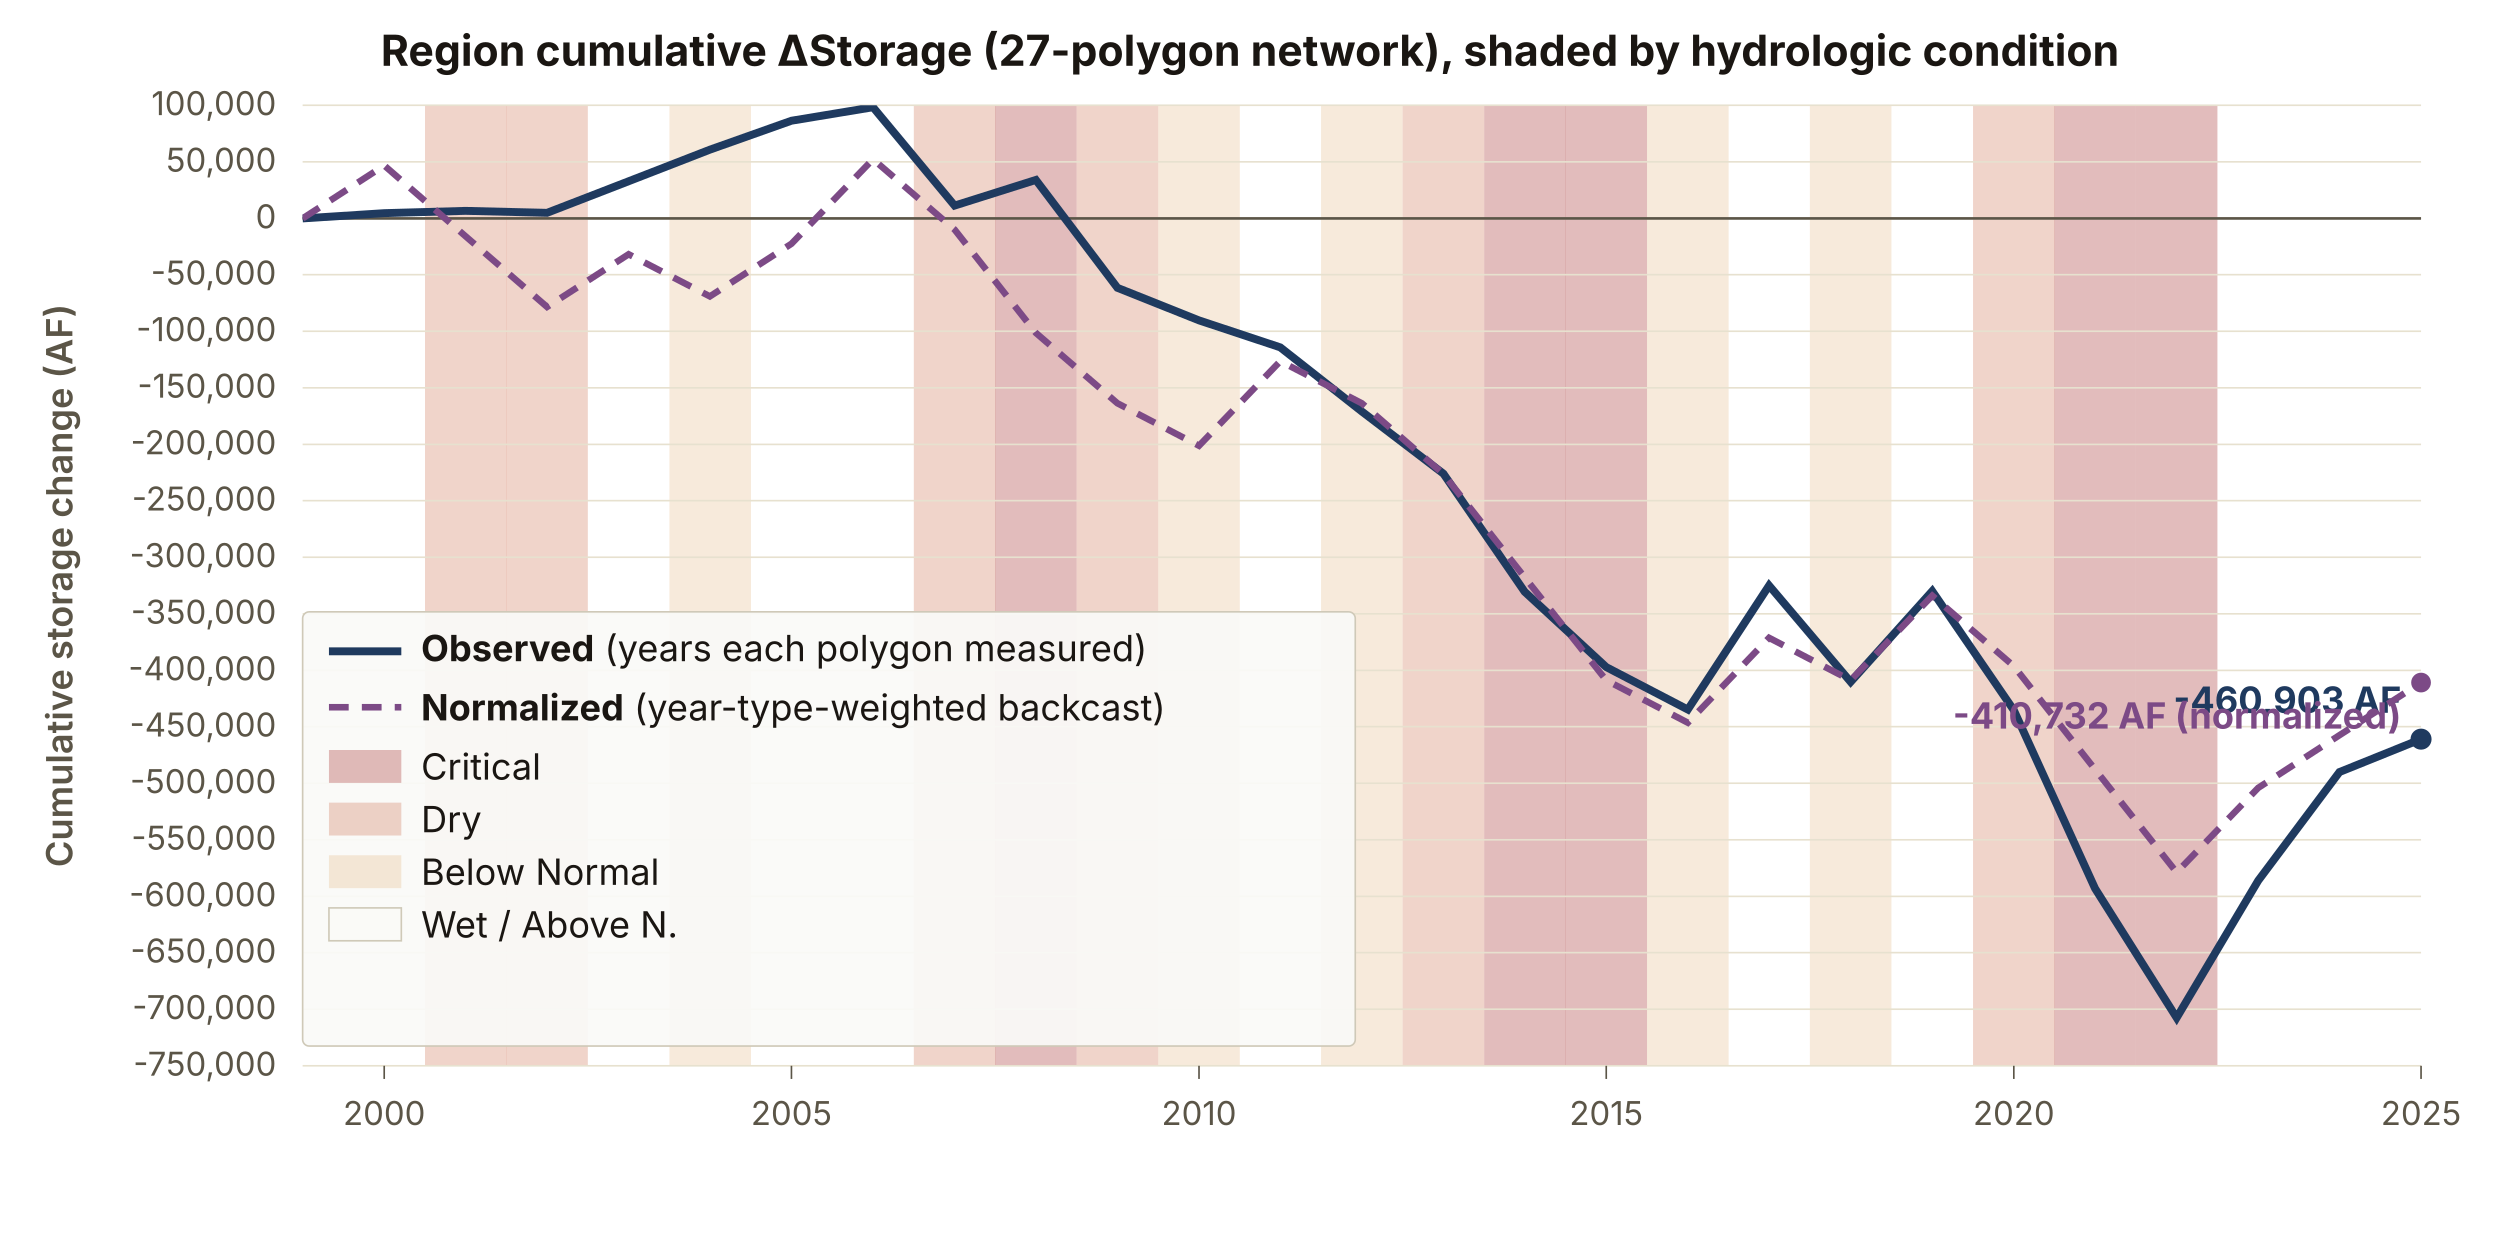
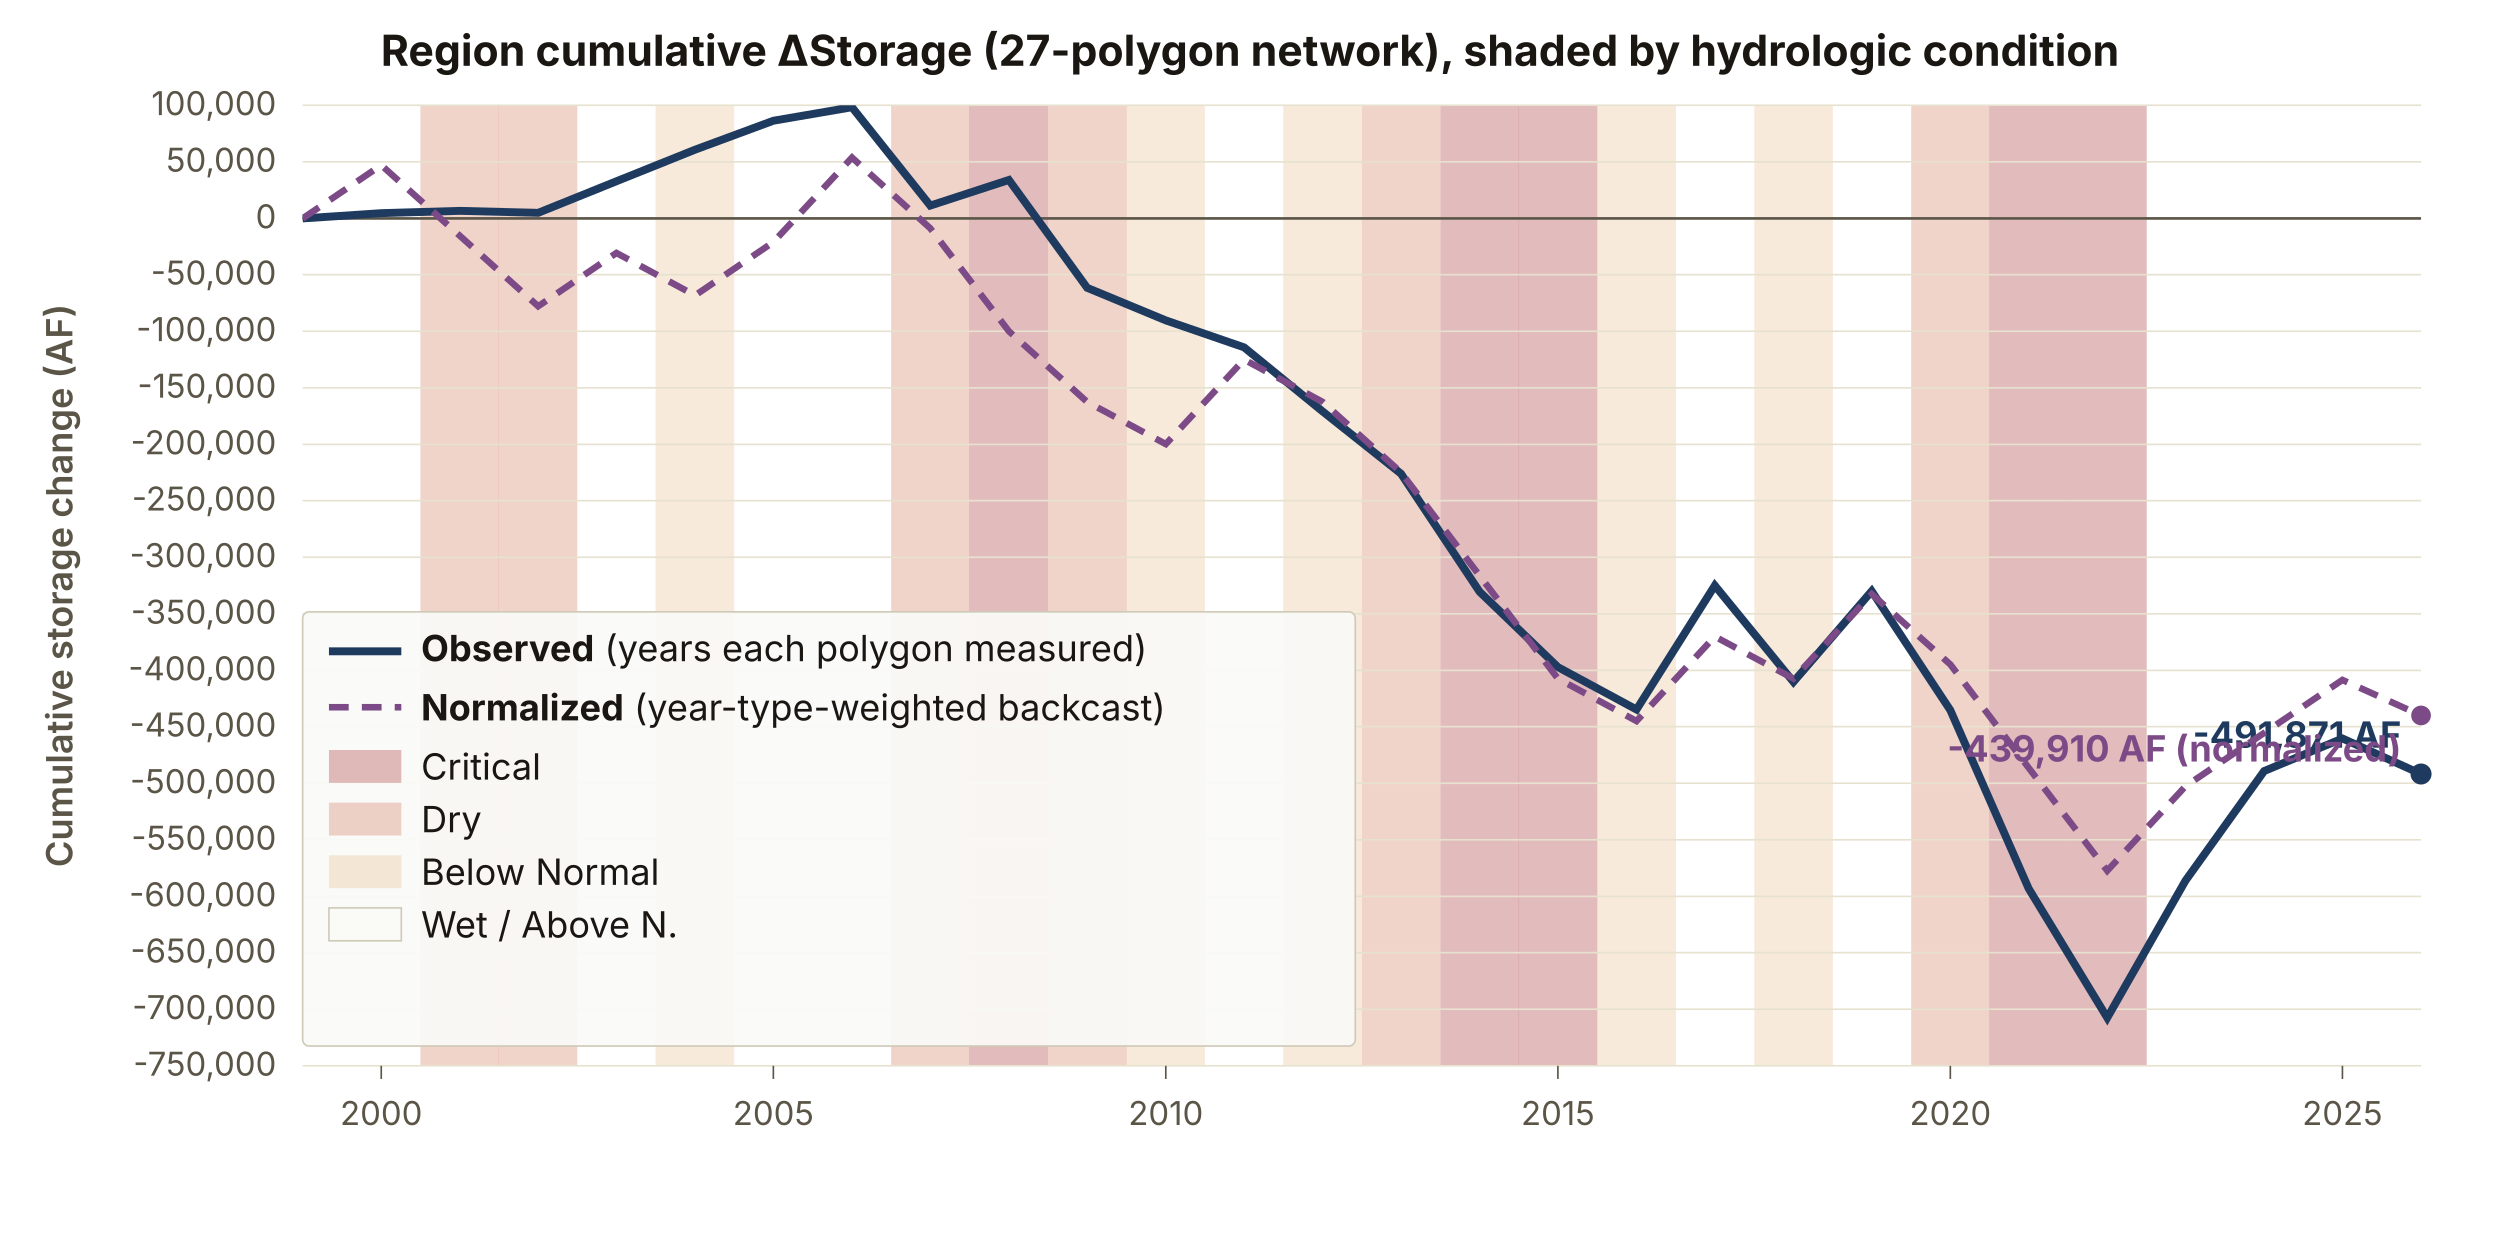
<svg xmlns="http://www.w3.org/2000/svg" viewBox="0 0 760 380" style="background:#fafaf7;font-family:'Inter',ui-sans-serif,system-ui;width:100%;height:auto;display:block;">
  <defs>
    <clipPath id="ts-clip">
      <rect x="92" y="32" width="644" height="292" />
    </clipPath>
  </defs>
  <text x="380.0" y="20" text-anchor="middle" font-size="13" font-weight="700" fill="#1a1612">Region cumulative ΔStorage (27-polygon network), shaded by hydrologic condition</text>
-   <rect x="129.2" y="32" width="24.8" height="292" fill="#c75a35" fill-opacity="0.26" />
-   <rect x="153.9" y="32" width="24.8" height="292" fill="#c75a35" fill-opacity="0.26" />
-   <rect x="203.5" y="32" width="24.8" height="292" fill="#d99a4f" fill-opacity="0.2" />
-   <rect x="277.8" y="32" width="24.8" height="292" fill="#c75a35" fill-opacity="0.26" />
-   <rect x="302.5" y="32" width="24.8" height="292" fill="#a32d2d" fill-opacity="0.32" />
-   <rect x="327.3" y="32" width="24.8" height="292" fill="#c75a35" fill-opacity="0.26" />
-   <rect x="352.1" y="32" width="24.8" height="292" fill="#d99a4f" fill-opacity="0.2" />
-   <rect x="401.6" y="32" width="24.8" height="292" fill="#d99a4f" fill-opacity="0.2" />
-   <rect x="426.4" y="32" width="24.8" height="292" fill="#c75a35" fill-opacity="0.26" />
-   <rect x="451.2" y="32" width="24.8" height="292" fill="#a32d2d" fill-opacity="0.32" />
-   <rect x="475.9" y="32" width="24.8" height="292" fill="#a32d2d" fill-opacity="0.32" />
-   <rect x="500.7" y="32" width="24.8" height="292" fill="#d99a4f" fill-opacity="0.2" />
-   <rect x="550.2" y="32" width="24.8" height="292" fill="#d99a4f" fill-opacity="0.2" />
-   <rect x="599.8" y="32" width="24.8" height="292" fill="#c75a35" fill-opacity="0.26" />
-   <rect x="624.5" y="32" width="24.8" height="292" fill="#a32d2d" fill-opacity="0.32" />
-   <rect x="649.3" y="32" width="24.8" height="292" fill="#a32d2d" fill-opacity="0.32" />
+   <rect x="127.8" y="32" width="23.9" height="292" fill="#c75a35" fill-opacity="0.26" />
+   <rect x="151.6" y="32" width="23.9" height="292" fill="#c75a35" fill-opacity="0.26" />
+   <rect x="199.3" y="32" width="23.9" height="292" fill="#d99a4f" fill-opacity="0.2" />
+   <rect x="270.9" y="32" width="23.9" height="292" fill="#c75a35" fill-opacity="0.26" />
+   <rect x="294.7" y="32" width="23.9" height="292" fill="#a32d2d" fill-opacity="0.32" />
+   <rect x="318.6" y="32" width="23.9" height="292" fill="#c75a35" fill-opacity="0.26" />
+   <rect x="342.4" y="32" width="23.9" height="292" fill="#d99a4f" fill-opacity="0.2" />
+   <rect x="390.1" y="32" width="23.9" height="292" fill="#d99a4f" fill-opacity="0.2" />
+   <rect x="414.0" y="32" width="23.9" height="292" fill="#c75a35" fill-opacity="0.26" />
+   <rect x="437.9" y="32" width="23.9" height="292" fill="#a32d2d" fill-opacity="0.32" />
+   <rect x="461.7" y="32" width="23.9" height="292" fill="#a32d2d" fill-opacity="0.32" />
+   <rect x="485.6" y="32" width="23.9" height="292" fill="#d99a4f" fill-opacity="0.2" />
+   <rect x="533.3" y="32" width="23.9" height="292" fill="#d99a4f" fill-opacity="0.2" />
+   <rect x="581.0" y="32" width="23.9" height="292" fill="#c75a35" fill-opacity="0.26" />
+   <rect x="604.8" y="32" width="23.9" height="292" fill="#a32d2d" fill-opacity="0.32" />
+   <rect x="628.7" y="32" width="23.9" height="292" fill="#a32d2d" fill-opacity="0.32" />
  <line x1="92" y1="324.0" x2="736" y2="324.0" stroke="#e7e1cf" stroke-width="0.5" />
  <text x="84" y="327.0" text-anchor="end" font-size="10" fill="#5b5547">-750,000</text>
  <line x1="92" y1="306.8" x2="736" y2="306.8" stroke="#e7e1cf" stroke-width="0.5" />
  <text x="84" y="309.8" text-anchor="end" font-size="10" fill="#5b5547">-700,000</text>
  <line x1="92" y1="289.6" x2="736" y2="289.6" stroke="#e7e1cf" stroke-width="0.5" />
  <text x="84" y="292.6" text-anchor="end" font-size="10" fill="#5b5547">-650,000</text>
  <line x1="92" y1="272.5" x2="736" y2="272.5" stroke="#e7e1cf" stroke-width="0.5" />
  <text x="84" y="275.5" text-anchor="end" font-size="10" fill="#5b5547">-600,000</text>
  <line x1="92" y1="255.3" x2="736" y2="255.3" stroke="#e7e1cf" stroke-width="0.5" />
  <text x="84" y="258.3" text-anchor="end" font-size="10" fill="#5b5547">-550,000</text>
  <line x1="92" y1="238.1" x2="736" y2="238.1" stroke="#e7e1cf" stroke-width="0.5" />
  <text x="84" y="241.1" text-anchor="end" font-size="10" fill="#5b5547">-500,000</text>
  <line x1="92" y1="220.9" x2="736" y2="220.9" stroke="#e7e1cf" stroke-width="0.5" />
  <text x="84" y="223.9" text-anchor="end" font-size="10" fill="#5b5547">-450,000</text>
  <line x1="92" y1="203.8" x2="736" y2="203.8" stroke="#e7e1cf" stroke-width="0.5" />
  <text x="84" y="206.8" text-anchor="end" font-size="10" fill="#5b5547">-400,000</text>
  <line x1="92" y1="186.6" x2="736" y2="186.6" stroke="#e7e1cf" stroke-width="0.5" />
  <text x="84" y="189.6" text-anchor="end" font-size="10" fill="#5b5547">-350,000</text>
  <line x1="92" y1="169.4" x2="736" y2="169.4" stroke="#e7e1cf" stroke-width="0.5" />
  <text x="84" y="172.4" text-anchor="end" font-size="10" fill="#5b5547">-300,000</text>
  <line x1="92" y1="152.2" x2="736" y2="152.2" stroke="#e7e1cf" stroke-width="0.5" />
  <text x="84" y="155.2" text-anchor="end" font-size="10" fill="#5b5547">-250,000</text>
  <line x1="92" y1="135.1" x2="736" y2="135.1" stroke="#e7e1cf" stroke-width="0.5" />
  <text x="84" y="138.1" text-anchor="end" font-size="10" fill="#5b5547">-200,000</text>
  <line x1="92" y1="117.9" x2="736" y2="117.9" stroke="#e7e1cf" stroke-width="0.5" />
  <text x="84" y="120.9" text-anchor="end" font-size="10" fill="#5b5547">-150,000</text>
  <line x1="92" y1="100.7" x2="736" y2="100.7" stroke="#e7e1cf" stroke-width="0.5" />
  <text x="84" y="103.7" text-anchor="end" font-size="10" fill="#5b5547">-100,000</text>
  <line x1="92" y1="83.5" x2="736" y2="83.5" stroke="#e7e1cf" stroke-width="0.5" />
  <text x="84" y="86.5" text-anchor="end" font-size="10" fill="#5b5547">-50,000</text>
  <line x1="92" y1="66.4" x2="736" y2="66.4" stroke="#e7e1cf" stroke-width="0.5" />
  <text x="84" y="69.4" text-anchor="end" font-size="10" fill="#5b5547">0</text>
  <line x1="92" y1="49.2" x2="736" y2="49.2" stroke="#e7e1cf" stroke-width="0.5" />
  <text x="84" y="52.2" text-anchor="end" font-size="10" fill="#5b5547">50,000</text>
  <line x1="92" y1="32.0" x2="736" y2="32.0" stroke="#e7e1cf" stroke-width="0.5" />
  <text x="84" y="35.0" text-anchor="end" font-size="10" fill="#5b5547">100,000</text>
  <line x1="92" y1="66.4" x2="736" y2="66.4" stroke="#5b5547" stroke-width="0.8" />
-   <line x1="116.8" y1="324" x2="116.8" y2="328" stroke="#5b5547" stroke-width="0.5" />
-   <text x="116.8" y="342" text-anchor="middle" font-size="10" fill="#5b5547">2000</text>
-   <line x1="240.6" y1="324" x2="240.6" y2="328" stroke="#5b5547" stroke-width="0.5" />
-   <text x="240.6" y="342" text-anchor="middle" font-size="10" fill="#5b5547">2005</text>
-   <line x1="364.5" y1="324" x2="364.5" y2="328" stroke="#5b5547" stroke-width="0.5" />
-   <text x="364.5" y="342" text-anchor="middle" font-size="10" fill="#5b5547">2010</text>
-   <line x1="488.3" y1="324" x2="488.3" y2="328" stroke="#5b5547" stroke-width="0.5" />
-   <text x="488.3" y="342" text-anchor="middle" font-size="10" fill="#5b5547">2015</text>
-   <line x1="612.2" y1="324" x2="612.2" y2="328" stroke="#5b5547" stroke-width="0.5" />
-   <text x="612.2" y="342" text-anchor="middle" font-size="10" fill="#5b5547">2020</text>
-   <line x1="736.0" y1="324" x2="736.0" y2="328" stroke="#5b5547" stroke-width="0.5" />
-   <text x="736.0" y="342" text-anchor="middle" font-size="10" fill="#5b5547">2025</text>
+   <line x1="115.9" y1="324" x2="115.9" y2="328" stroke="#5b5547" stroke-width="0.5" />
+   <text x="115.9" y="342" text-anchor="middle" font-size="10" fill="#5b5547">2000</text>
+   <line x1="235.1" y1="324" x2="235.1" y2="328" stroke="#5b5547" stroke-width="0.5" />
+   <text x="235.1" y="342" text-anchor="middle" font-size="10" fill="#5b5547">2005</text>
+   <line x1="354.4" y1="324" x2="354.4" y2="328" stroke="#5b5547" stroke-width="0.5" />
+   <text x="354.4" y="342" text-anchor="middle" font-size="10" fill="#5b5547">2010</text>
+   <line x1="473.6" y1="324" x2="473.6" y2="328" stroke="#5b5547" stroke-width="0.5" />
+   <text x="473.6" y="342" text-anchor="middle" font-size="10" fill="#5b5547">2015</text>
+   <line x1="592.9" y1="324" x2="592.9" y2="328" stroke="#5b5547" stroke-width="0.5" />
+   <text x="592.9" y="342" text-anchor="middle" font-size="10" fill="#5b5547">2020</text>
+   <line x1="712.1" y1="324" x2="712.1" y2="328" stroke="#5b5547" stroke-width="0.5" />
+   <text x="712.1" y="342" text-anchor="middle" font-size="10" fill="#5b5547">2025</text>
  <text x="22" y="178.0" transform="rotate(-90,22,178.0)" text-anchor="middle" font-size="11" fill="#5b5547" font-weight="600">Cumulative storage change (AF)</text>
-   <polyline points="92.0,66.4 116.8,64.8 141.5,64.1 166.3,64.7 191.1,55.1 215.8,45.5 240.6,36.7 265.4,32.6 290.2,62.5 314.9,54.7 339.7,87.5 364.5,97.4 389.2,105.6 414.0,125.1 438.8,144.0 463.5,179.9 488.3,202.8 513.1,215.7 537.8,178.0 562.6,207.3 587.4,179.7 612.2,215.9 636.9,270.1 661.7,309.4 686.5,267.7 711.2,234.7 736.0,224.7" fill="none" stroke="#1f3a5f" stroke-width="2.4" clip-path="url(#ts-clip)" />
-   <circle cx="736.0" cy="224.7" r="3.2" fill="#1f3a5f" />
-   <text x="730.0" y="216.7" text-anchor="end" font-size="11" font-weight="700" fill="#1f3a5f">-460,903 AF</text>
-   <polyline points="92.0,66.4 116.8,50.3 141.5,71.8 166.3,93.3 191.1,77.3 215.8,90.1 240.6,74.1 265.4,48.4 290.2,69.8 314.9,101.2 339.7,122.6 364.5,135.5 389.2,109.8 414.0,122.6 438.8,144.1 463.5,175.5 488.3,206.8 513.1,219.7 537.8,193.9 562.6,206.8 587.4,181.1 612.2,202.5 636.9,233.9 661.7,265.2 686.5,239.5 711.2,223.5 736.0,207.5" fill="none" stroke="#7c4a86" stroke-width="2.0" stroke-dasharray="6,4" clip-path="url(#ts-clip)" />
-   <circle cx="736.0" cy="207.5" r="3.0" fill="#7c4a86" />
-   <text x="730.0" y="221.5" text-anchor="end" font-size="11" font-weight="700" fill="#7c4a86">-410,732 AF (normalized)</text>
+   <polyline points="92.0,66.4 115.9,64.8 139.7,64.1 163.6,64.7 187.4,55.1 211.3,45.5 235.1,36.7 259.0,32.6 282.8,62.5 306.7,54.7 330.5,87.5 354.4,97.4 378.2,105.6 402.1,125.1 425.9,144.0 449.8,179.9 473.6,202.8 497.5,215.7 521.3,178.0 545.2,207.3 569.0,179.7 592.9,215.9 616.7,270.1 640.6,309.4 664.4,267.7 688.3,234.4 712.1,224.5 736.0,235.3" fill="none" stroke="#1f3a5f" stroke-width="2.4" clip-path="url(#ts-clip)" />
+   <circle cx="736.0" cy="235.3" r="3.2" fill="#1f3a5f" />
+   <text x="730.0" y="227.3" text-anchor="end" font-size="11" font-weight="700" fill="#1f3a5f">-491,871 AF</text>
+   <polyline points="92.0,66.4 115.9,50.2 139.7,71.6 163.6,93.1 187.4,76.9 211.3,89.8 235.1,73.6 259.0,47.9 282.8,69.4 306.7,100.7 330.5,122.2 354.4,135.0 378.2,109.3 402.1,122.2 425.9,143.6 449.8,175.0 473.6,206.3 497.5,219.2 521.3,193.5 545.2,206.3 569.0,180.6 592.9,202.0 616.7,233.4 640.6,264.7 664.4,239.0 688.3,222.8 712.1,206.7 736.0,217.5" fill="none" stroke="#7c4a86" stroke-width="2.0" stroke-dasharray="6,4" clip-path="url(#ts-clip)" />
+   <circle cx="736.0" cy="217.5" r="3.0" fill="#7c4a86" />
+   <text x="730.0" y="231.5" text-anchor="end" font-size="11" font-weight="700" fill="#7c4a86">-439,910 AF (normalized)</text>
  <g transform="translate(100,208)">
    <rect x="-8" y="-22" width="320" height="132" fill="#fafaf7" fill-opacity="0.92" stroke="#cfc9b8" stroke-width="0.5" rx="2" />
    <line x1="0" y1="-10" x2="22" y2="-10" stroke="#1f3a5f" stroke-width="2.4" />
    <text x="28" y="-7" font-size="11" fill="#1a1612">
      <tspan font-weight="700">Observed</tspan> (years each polygon measured)</text>
    <line x1="0" y1="7" x2="22" y2="7" stroke="#7c4a86" stroke-width="2.0" stroke-dasharray="6,4" />
    <text x="28" y="11" font-size="11" fill="#1a1612">
      <tspan font-weight="700">Normalized</tspan> (year-type-weighted backcast)</text>
    <rect x="0" y="20" width="22" height="10" fill="#a32d2d" fill-opacity="0.32" />
    <text x="28" y="29" font-size="11" fill="#1a1612">Critical</text>
    <rect x="0" y="36" width="22" height="10" fill="#c75a35" fill-opacity="0.26" />
    <text x="28" y="45" font-size="11" fill="#1a1612">Dry</text>
    <rect x="0" y="52" width="22" height="10" fill="#d99a4f" fill-opacity="0.2" />
    <text x="28" y="61" font-size="11" fill="#1a1612">Below Normal</text>
    <rect x="0" y="68" width="22" height="10" fill="#fafaf7" stroke="#cfc9b8" stroke-width="0.5" />
    <text x="28" y="77" font-size="11" fill="#1a1612">Wet / Above N.</text>
  </g>
</svg>
